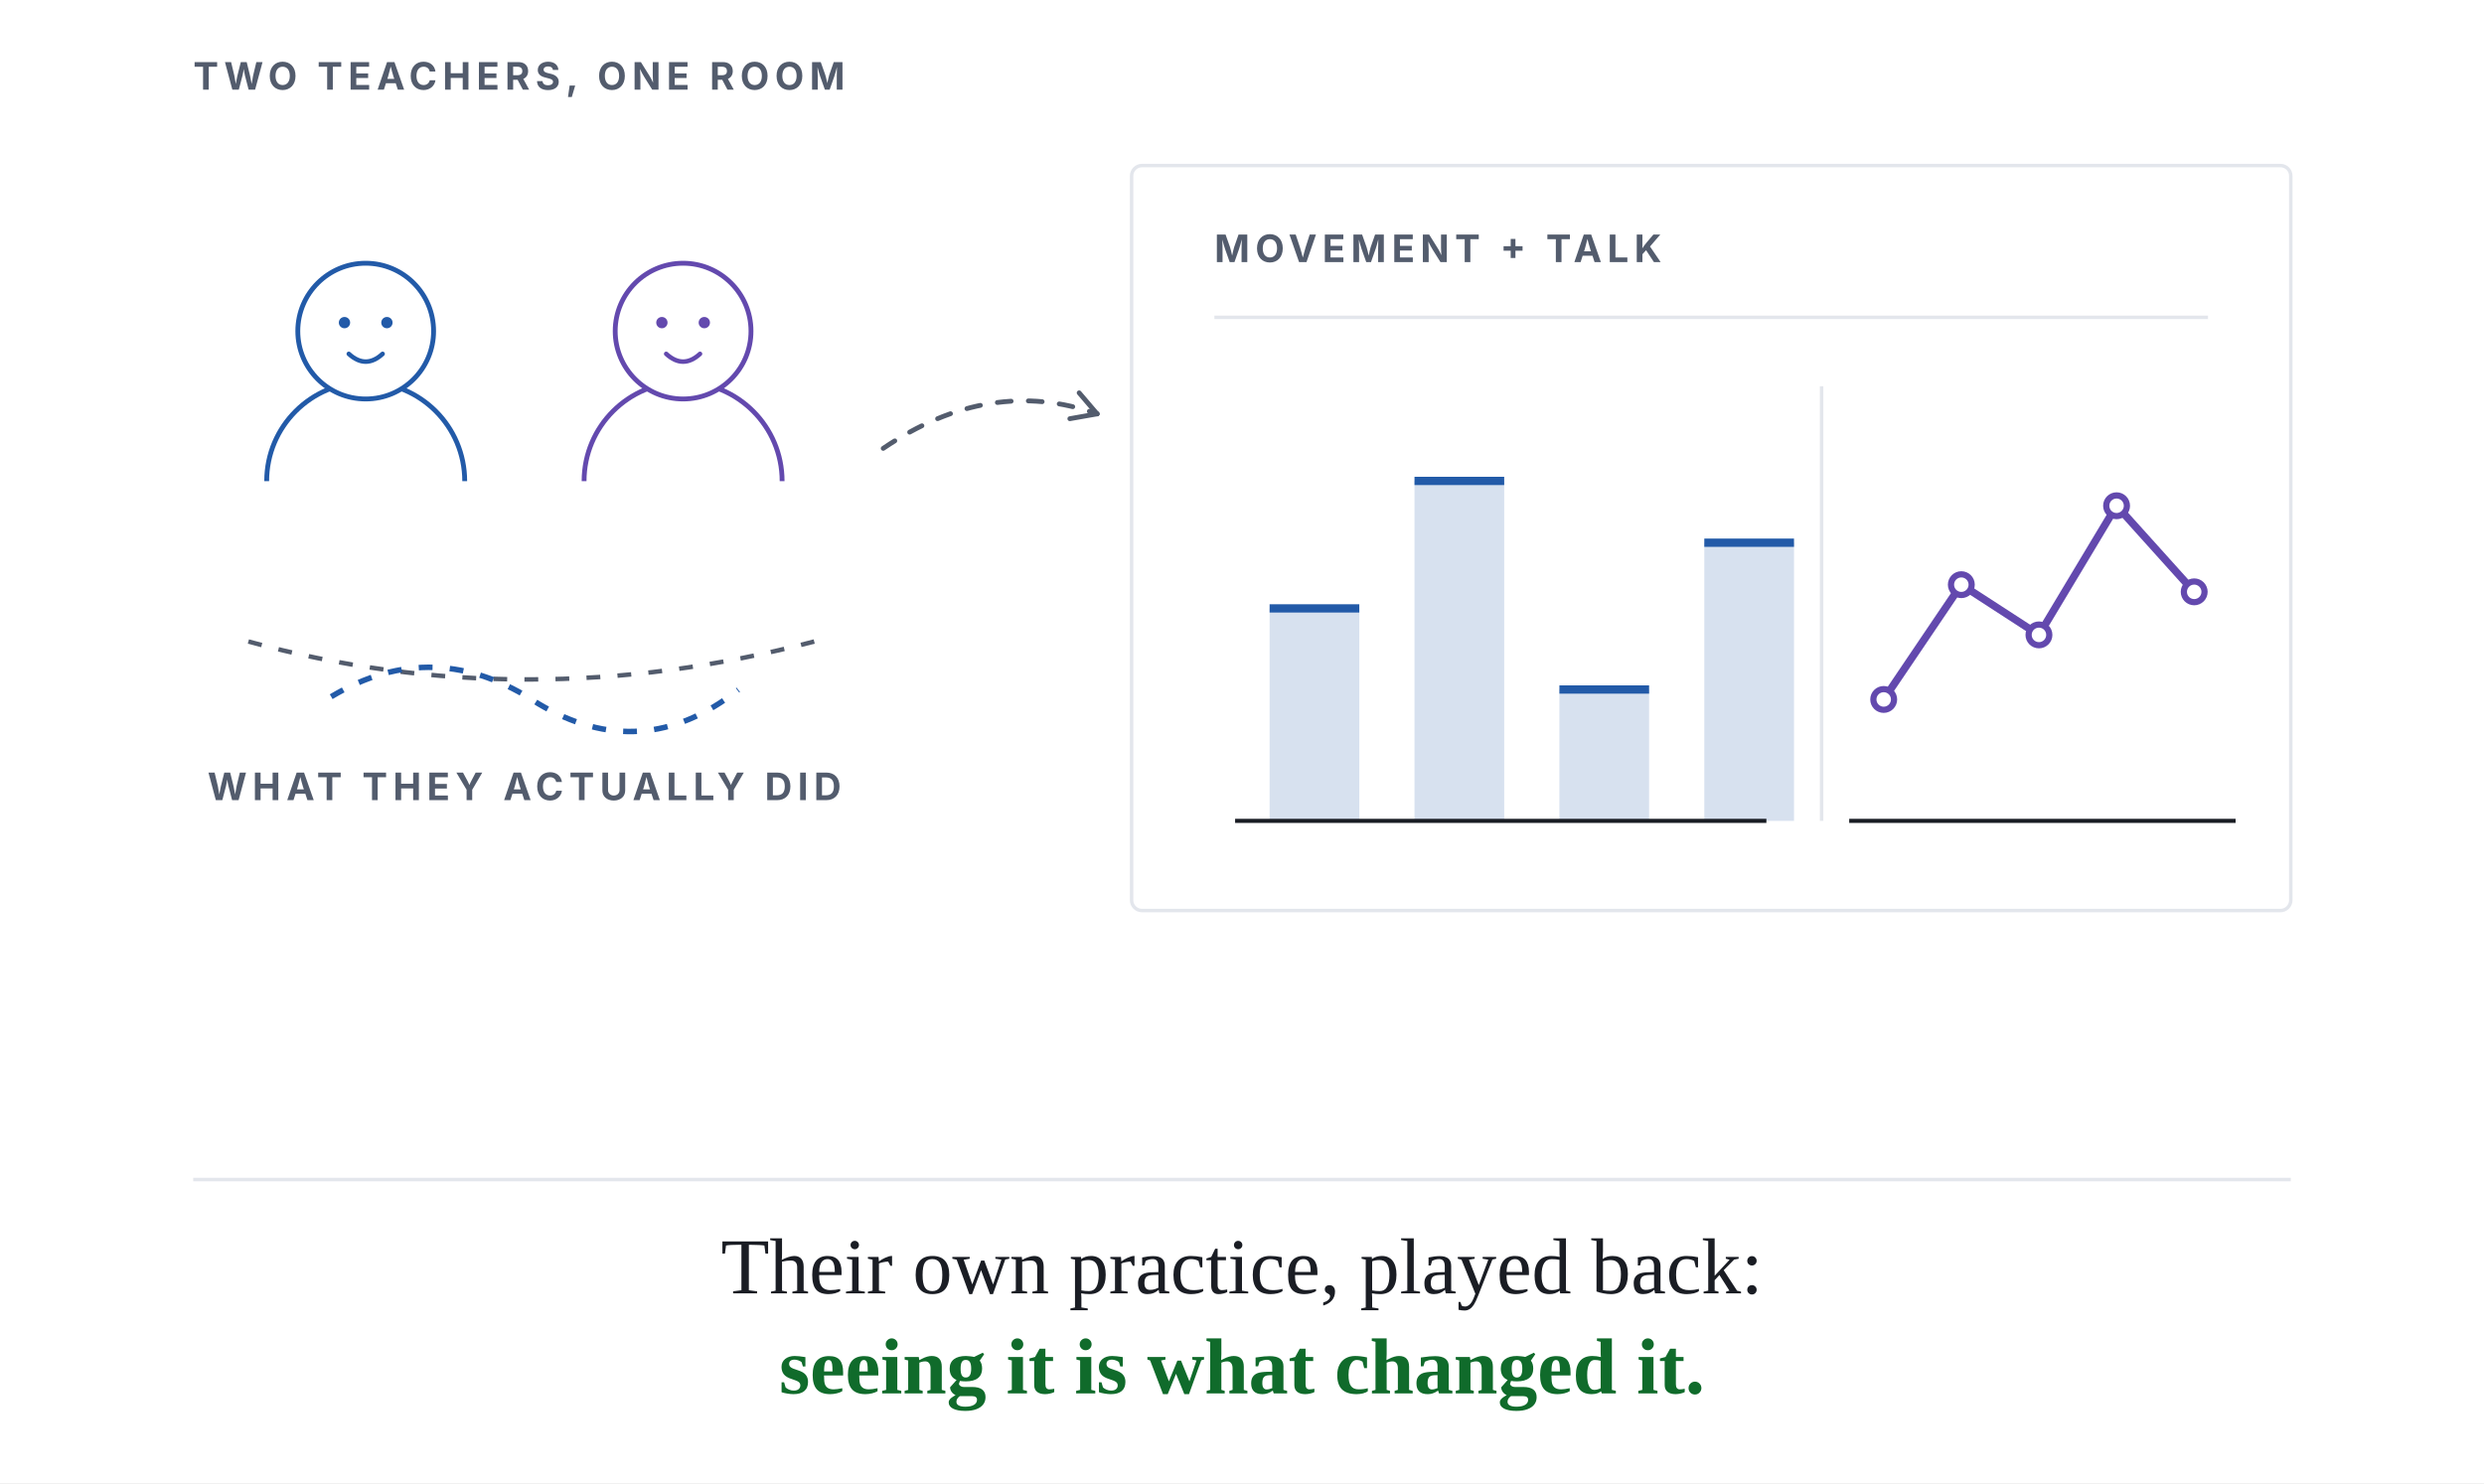
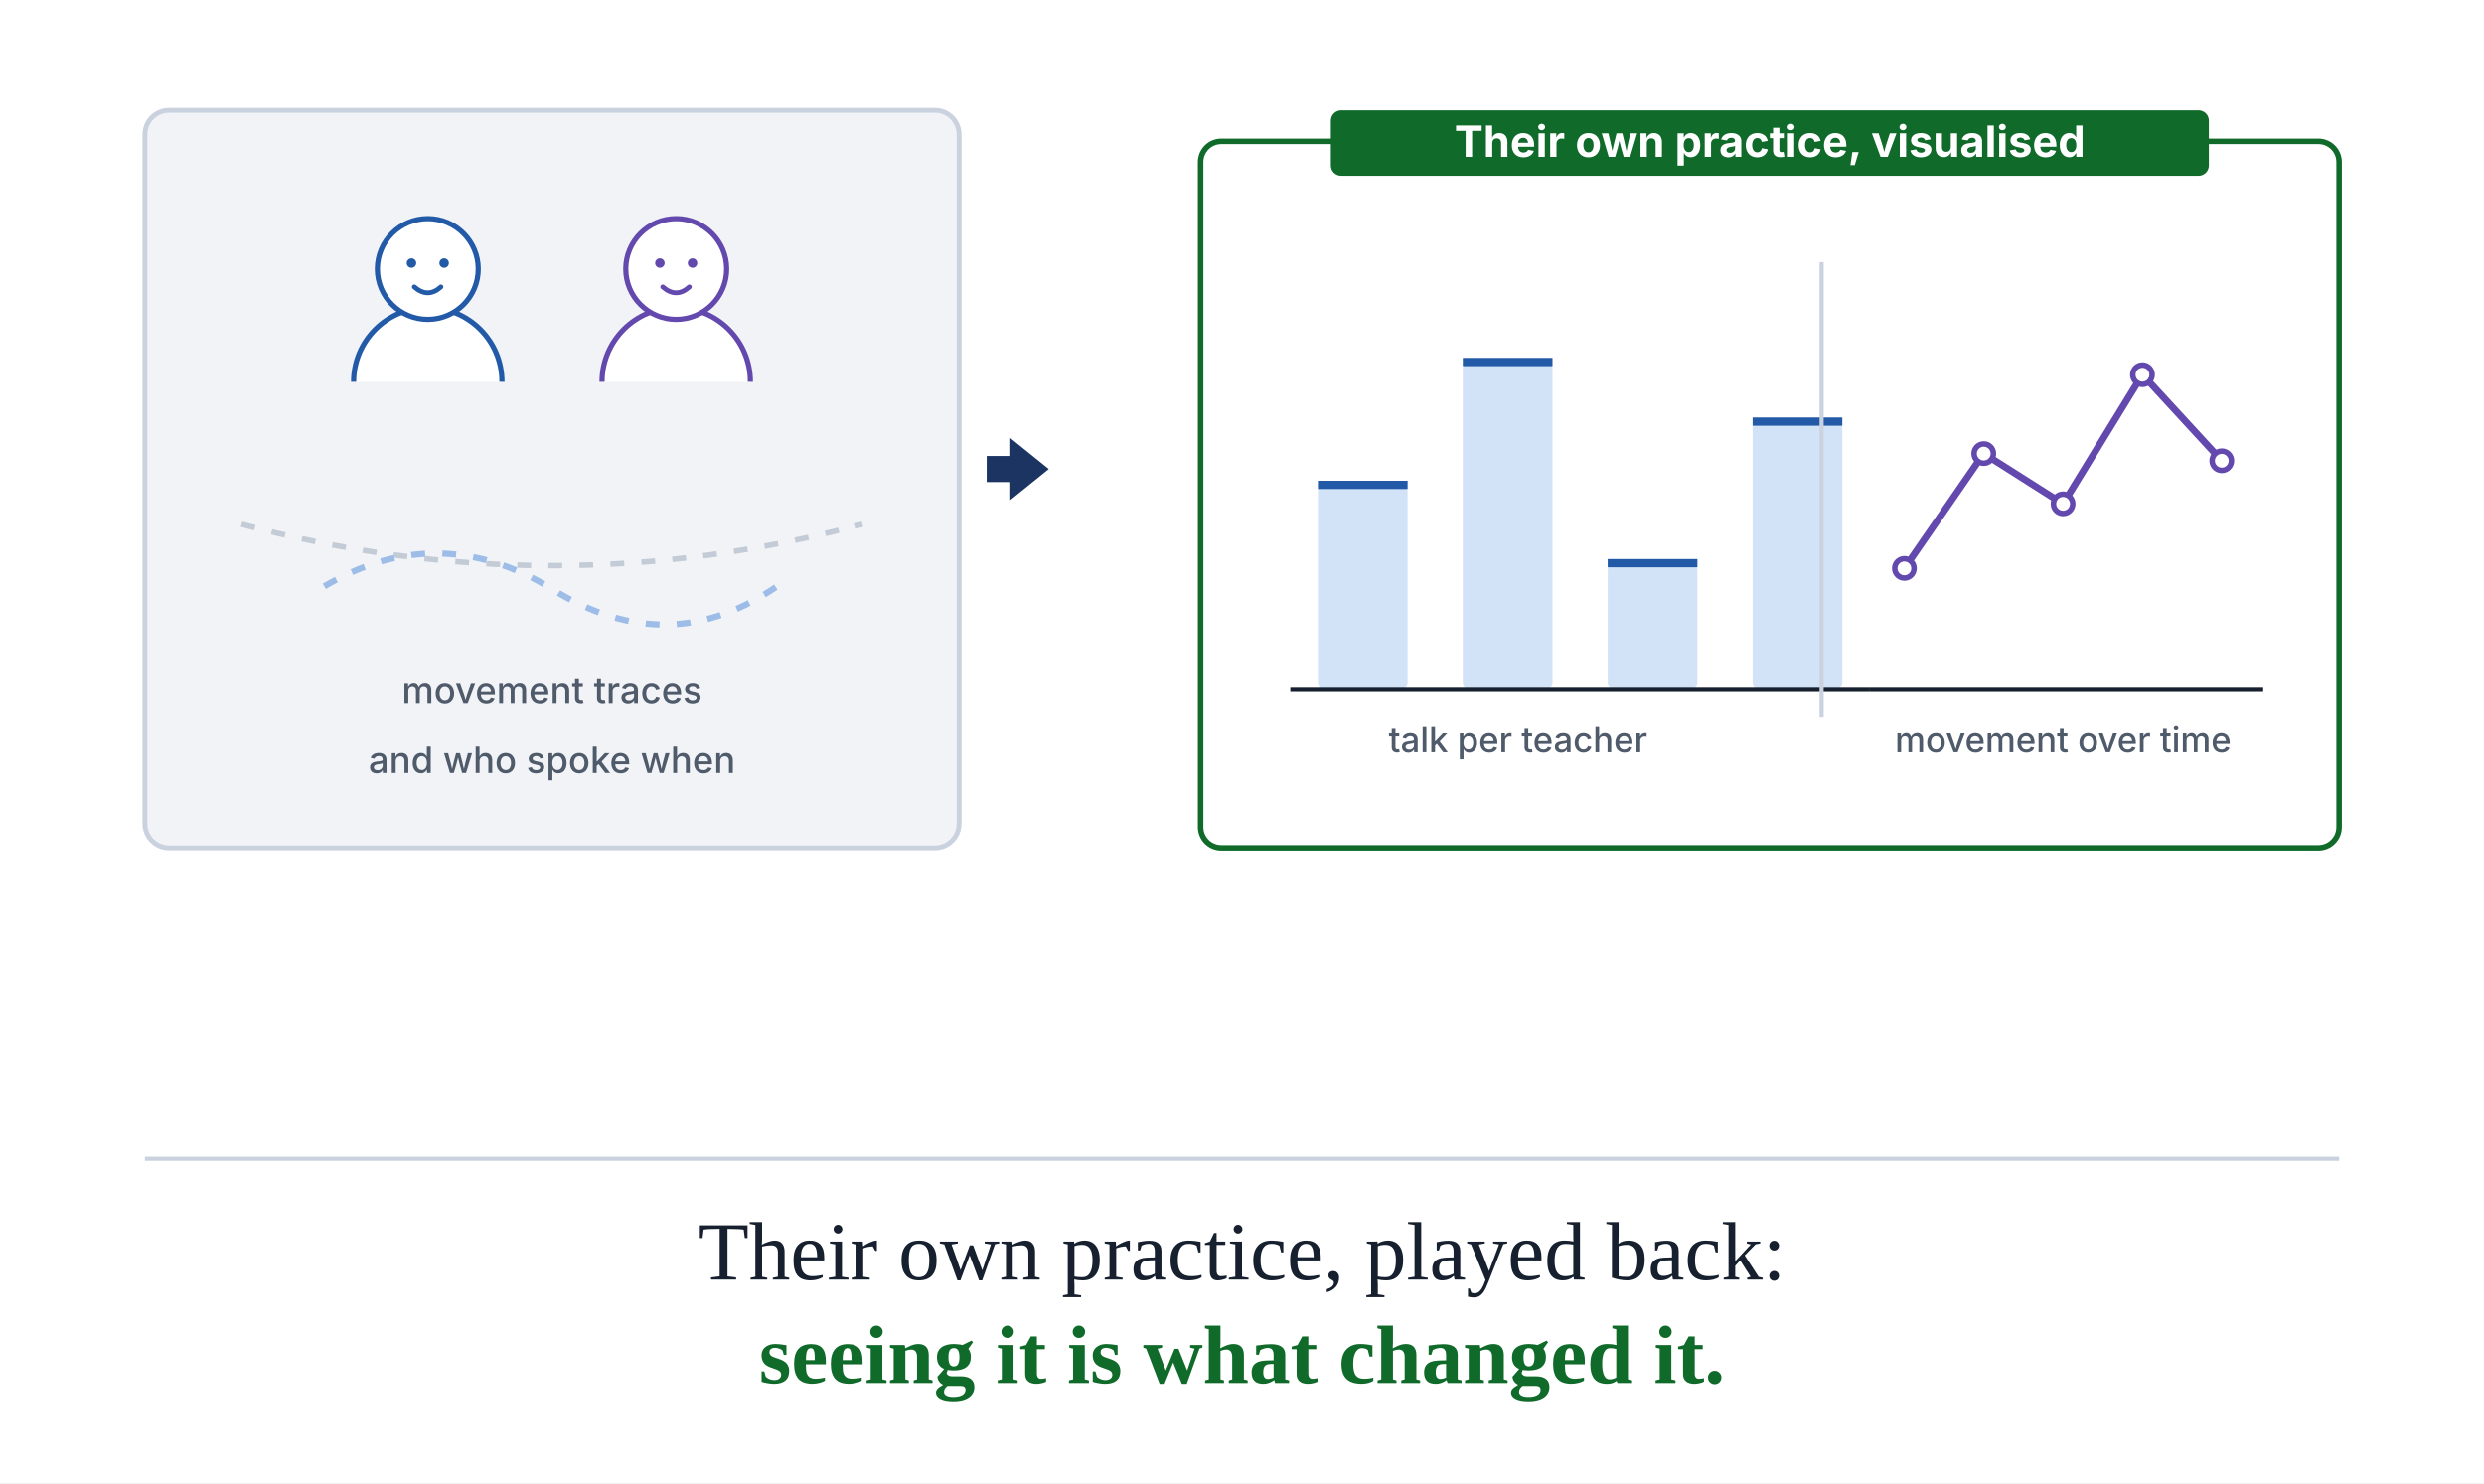
<svg xmlns="http://www.w3.org/2000/svg" class="wb" viewBox="0 0 720 430" role="img" aria-label="Seeing their own movement and interaction data helped co-teachers become more aware of how they actually teach together.">
  <rect width="720" height="430" fill="#ffffff" />
-   <text x="56" y="26" text-anchor="start" font-family="Inter,-apple-system,'Helvetica Neue',system-ui,sans-serif" font-size="11" font-weight="700" fill="#535c6d" letter-spacing="1.6">TWO TEACHERS, ONE ROOM</text>
-   <path d="M77.3 139.5 a28.7 28.7 0 0 1 57.4 0" fill="#ffffff" stroke="#225aa8" stroke-width="1.4" stroke-linecap="butt" stroke-linejoin="round" />
-   <circle cx="106" cy="96" r="19.68" fill="#ffffff" stroke="#225aa8" stroke-width="1.4" />
-   <circle cx="99.85" cy="93.54" r="1.64" fill="#225aa8" />
-   <circle cx="112.15" cy="93.54" r="1.64" fill="#225aa8" />
-   <path d="M101.1 102.6 q4.9 4.5 9.8 0" fill="none" stroke="#225aa8" stroke-width="1.312" stroke-linecap="round" stroke-linejoin="round" />
-   <path d="M169.3 139.5 a28.7 28.7 0 0 1 57.4 0" fill="#ffffff" stroke="#6349ae" stroke-width="1.4" stroke-linecap="butt" stroke-linejoin="round" />
-   <circle cx="198" cy="96" r="19.68" fill="#ffffff" stroke="#6349ae" stroke-width="1.4" />
-   <circle cx="191.85" cy="93.54" r="1.64" fill="#6349ae" />
-   <circle cx="204.15" cy="93.54" r="1.64" fill="#6349ae" />
-   <path d="M193.1 102.6 q4.9 4.5 9.8 0" fill="none" stroke="#6349ae" stroke-width="1.312" stroke-linecap="round" stroke-linejoin="round" />
-   <path d="M72 186 q80 22 164 0" fill="none" stroke="#535c6d" stroke-width="1.3" stroke-linecap="butt" stroke-linejoin="round" stroke-dasharray="4 5" />
-   <path d="M96 202 q30 -18 60 2 q30 18 58 -4" fill="none" stroke="#225aa8" stroke-width="1.6" stroke-linecap="butt" stroke-linejoin="round" stroke-dasharray="4 5" />
-   <text x="152" y="232" text-anchor="middle" font-family="Inter,-apple-system,'Helvetica Neue',system-ui,sans-serif" font-size="11" font-weight="700" fill="#535c6d" letter-spacing="1.6">WHAT THEY ACTUALLY DID</text>
-   <path d="M256 130 Q287 109 318 120" fill="none" stroke="#535c6d" stroke-width="1.4" stroke-linecap="round" stroke-linejoin="round" stroke-dasharray="4 5" />
-   <path d="M318 120 l-7.9 1.4" fill="none" stroke="#535c6d" stroke-width="1.4" stroke-linecap="round" stroke-linejoin="round" />
-   <path d="M318 120 l-5.2 -6.1" fill="none" stroke="#535c6d" stroke-width="1.4" stroke-linecap="round" stroke-linejoin="round" />
-   <rect x="328" y="48" width="336" height="216" rx="3" fill="none" stroke="#e3e6ec" stroke-width="1" />
-   <text x="352" y="76" text-anchor="start" font-family="Inter,-apple-system,'Helvetica Neue',system-ui,sans-serif" font-size="11" font-weight="700" fill="#535c6d" letter-spacing="1.6">MOVEMENT + TALK</text>
-   <path d="M352 92 H640" fill="none" stroke="#e3e6ec" stroke-width="1" stroke-linecap="butt" stroke-linejoin="round" />
-   <rect x="368" y="176.4" width="26" height="61.6" rx="0" fill="#225aa8" fill-opacity="0.18" />
-   <path d="M368 176.4 H394" fill="none" stroke="#225aa8" stroke-width="2.4" stroke-linecap="butt" stroke-linejoin="round" />
-   <rect x="410" y="139.44" width="26" height="98.56" rx="0" fill="#225aa8" fill-opacity="0.18" />
-   <path d="M410 139.44 H436" fill="none" stroke="#225aa8" stroke-width="2.4" stroke-linecap="butt" stroke-linejoin="round" />
-   <rect x="452" y="199.92" width="26" height="38.08" rx="0" fill="#225aa8" fill-opacity="0.18" />
-   <path d="M452 199.92 H478" fill="none" stroke="#225aa8" stroke-width="2.4" stroke-linecap="butt" stroke-linejoin="round" />
-   <rect x="494" y="157.36" width="26" height="80.64" rx="0" fill="#225aa8" fill-opacity="0.18" />
-   <path d="M494 157.36 H520" fill="none" stroke="#225aa8" stroke-width="2.4" stroke-linecap="butt" stroke-linejoin="round" />
-   <path d="M358 238 H512" fill="none" stroke="#1a1d24" stroke-width="1.2" stroke-linecap="butt" stroke-linejoin="round" />
-   <path d="M528 112 V238" fill="none" stroke="#e3e6ec" stroke-width="1" stroke-linecap="butt" stroke-linejoin="round" />
-   <path d="M546.0 202.8 L568.5 169.5 L591.0 184.1 L613.5 146.6 L636.0 171.6" fill="none" stroke="#6349ae" stroke-width="2.2" stroke-linecap="round" stroke-linejoin="round" />
-   <circle cx="546.0" cy="202.8" r="3" fill="#ffffff" stroke="#6349ae" stroke-width="1.8" />
-   <circle cx="568.5" cy="169.52" r="3" fill="#ffffff" stroke="#6349ae" stroke-width="1.8" />
-   <circle cx="591.0" cy="184.08" r="3" fill="#ffffff" stroke="#6349ae" stroke-width="1.8" />
-   <circle cx="613.5" cy="146.64" r="3" fill="#ffffff" stroke="#6349ae" stroke-width="1.8" />
-   <circle cx="636.0" cy="171.6" r="3" fill="#ffffff" stroke="#6349ae" stroke-width="1.8" />
-   <path d="M536 238 H648" fill="none" stroke="#1a1d24" stroke-width="1.2" stroke-linecap="butt" stroke-linejoin="round" />
-   <path d="M56 342 H664" fill="none" stroke="#e3e6ec" stroke-width="1" stroke-linecap="butt" stroke-linejoin="round" />
-   <text x="360.0" y="375" text-anchor="middle" font-family="Fraunces,Georgia,'Times New Roman',serif" font-size="23" font-weight="500" fill="#1a1d24">Their own practice, played back:</text>
-   <text x="360.0" y="404" text-anchor="middle" font-family="Fraunces,Georgia,'Times New Roman',serif" font-size="23" font-weight="600" fill="#106b2b">seeing it is what changed it.</text>
+   <g transform="translate(0 -40)">
+     <rect x="42" y="72" width="236" height="214" rx="7" fill="#f1f3f6" stroke="#c9d2de" stroke-width="1.4" />
+     <path d="M102.5 150.7 a21.5 21.5 0 0 1 43.0 0" fill="#ffffff" stroke="#225aa8" stroke-width="1.5" stroke-linecap="butt" stroke-linejoin="round" />
+     <circle cx="124" cy="118" r="14.62" fill="#ffffff" stroke="#225aa8" stroke-width="1.5" />
+     <circle cx="119.27" cy="116.28" r="1.376" fill="#225aa8" />
+     <circle cx="128.73" cy="116.28" r="1.376" fill="#225aa8" />
+     <path d="M120.1 123.2 q3.9 3.4 7.7 0" fill="none" stroke="#225aa8" stroke-width="1.4" stroke-linecap="round" stroke-linejoin="round" />
+     <path d="M174.5 150.7 a21.5 21.5 0 0 1 43.0 0" fill="#ffffff" stroke="#6349ae" stroke-width="1.5" stroke-linecap="butt" stroke-linejoin="round" />
+     <circle cx="196" cy="118" r="14.62" fill="#ffffff" stroke="#6349ae" stroke-width="1.5" />
+     <circle cx="191.27" cy="116.28" r="1.376" fill="#6349ae" />
+     <circle cx="200.73" cy="116.28" r="1.376" fill="#6349ae" />
+     <path d="M192.1 123.2 q3.9 3.4 7.7 0" fill="none" stroke="#6349ae" stroke-width="1.4" stroke-linecap="round" stroke-linejoin="round" />
+     <path d="M70 192 q90 24 180 0" fill="none" stroke="#c3cbd6" stroke-width="1.6" stroke-linecap="butt" stroke-linejoin="round" stroke-dasharray="4 5" />
+     <path d="M94 210 q34 -20 68 2 q34 20 66 -4" fill="none" stroke="#9dbde8" stroke-width="1.8" stroke-linecap="butt" stroke-linejoin="round" stroke-dasharray="4 5" />
+     <text x="160" y="244" text-anchor="middle" font-family="Inter,-apple-system,'Helvetica Neue',system-ui,sans-serif" font-size="10.5" font-weight="500" fill="#4f5a6b">movement traces</text>
+     <text x="160" y="264" text-anchor="middle" font-family="Inter,-apple-system,'Helvetica Neue',system-ui,sans-serif" font-size="10.5" font-weight="500" fill="#4f5a6b">and who spoke when</text>
+     <path d="M286 172.22 H292.84 V167.0 L304 176 L292.84 185.0 V179.78 H286 Z" fill="#1c3461" />
+     <rect x="348" y="81" width="330" height="205" rx="6" fill="none" stroke="#106b2b" stroke-width="1.6" />
+     <rect x="385.75" y="72" width="254.5" height="19" rx="3" fill="#106b2b" />
+     <text x="513.0" y="85.5" text-anchor="middle" font-family="Inter,-apple-system,'Helvetica Neue',system-ui,sans-serif" font-size="12.5" font-weight="700" fill="#ffffff">Their own practice, visualised</text>
+     <rect x="382" y="180.6" width="26" height="59.4" rx="2" fill="#d3e3f7" />
+     <path d="M382 180.6 H408" fill="none" stroke="#225aa8" stroke-width="2.4" stroke-linecap="butt" stroke-linejoin="round" />
+     <rect x="424" y="144.96" width="26" height="95.04" rx="2" fill="#d3e3f7" />
+     <path d="M424 144.96 H450" fill="none" stroke="#225aa8" stroke-width="2.4" stroke-linecap="butt" stroke-linejoin="round" />
+     <rect x="466" y="203.28" width="26" height="36.72" rx="2" fill="#d3e3f7" />
+     <path d="M466 203.28 H492" fill="none" stroke="#225aa8" stroke-width="2.4" stroke-linecap="butt" stroke-linejoin="round" />
+     <rect x="508" y="162.24" width="26" height="77.76" rx="2" fill="#d3e3f7" />
+     <path d="M508 162.24 H534" fill="none" stroke="#225aa8" stroke-width="2.4" stroke-linecap="butt" stroke-linejoin="round" />
+     <path d="M374 240 H542" fill="none" stroke="#16202e" stroke-width="1.2" stroke-linecap="butt" stroke-linejoin="round" />
+     <text x="440" y="258" text-anchor="middle" font-family="Inter,-apple-system,'Helvetica Neue',system-ui,sans-serif" font-size="10" font-weight="500" fill="#4f5a6b">talk per teacher</text>
+     <path d="M528 116 V248" fill="none" stroke="#c9d2de" stroke-width="1.2" stroke-linecap="butt" stroke-linejoin="round" />
+     <path d="M552.0 204.8 L575.0 171.5 L598.0 186.1 L621.0 148.6 L644.0 173.6" fill="none" stroke="#6349ae" stroke-width="2.0" stroke-linecap="round" stroke-linejoin="round" />
+     <circle cx="552.0" cy="204.8" r="2.8" fill="#ffffff" stroke="#6349ae" stroke-width="1.6" />
+     <circle cx="575.0" cy="171.52" r="2.8" fill="#ffffff" stroke="#6349ae" stroke-width="1.6" />
+     <circle cx="598.0" cy="186.08" r="2.8" fill="#ffffff" stroke="#6349ae" stroke-width="1.6" />
+     <circle cx="621.0" cy="148.64" r="2.8" fill="#ffffff" stroke="#6349ae" stroke-width="1.6" />
+     <circle cx="644.0" cy="173.6" r="2.8" fill="#ffffff" stroke="#6349ae" stroke-width="1.6" />
+     <path d="M542 240 H656" fill="none" stroke="#16202e" stroke-width="1.2" stroke-linecap="butt" stroke-linejoin="round" />
+     <text x="598" y="258" text-anchor="middle" font-family="Inter,-apple-system,'Helvetica Neue',system-ui,sans-serif" font-size="10" font-weight="500" fill="#4f5a6b">movement over time</text>
+   </g>
+   <path d="M42 336 H678" fill="none" stroke="#c9d2de" stroke-width="1.2" stroke-linecap="butt" stroke-linejoin="round" />
+   <text x="360.0" y="371" text-anchor="middle" font-family="Fraunces,Georgia,'Times New Roman',serif" font-size="24" font-weight="500" fill="#16202e">Their own practice, played back:</text>
+   <text x="360.0" y="401" text-anchor="middle" font-family="Fraunces,Georgia,'Times New Roman',serif" font-size="24" font-weight="600" fill="#106b2b">seeing it is what changed it.</text>
</svg>
